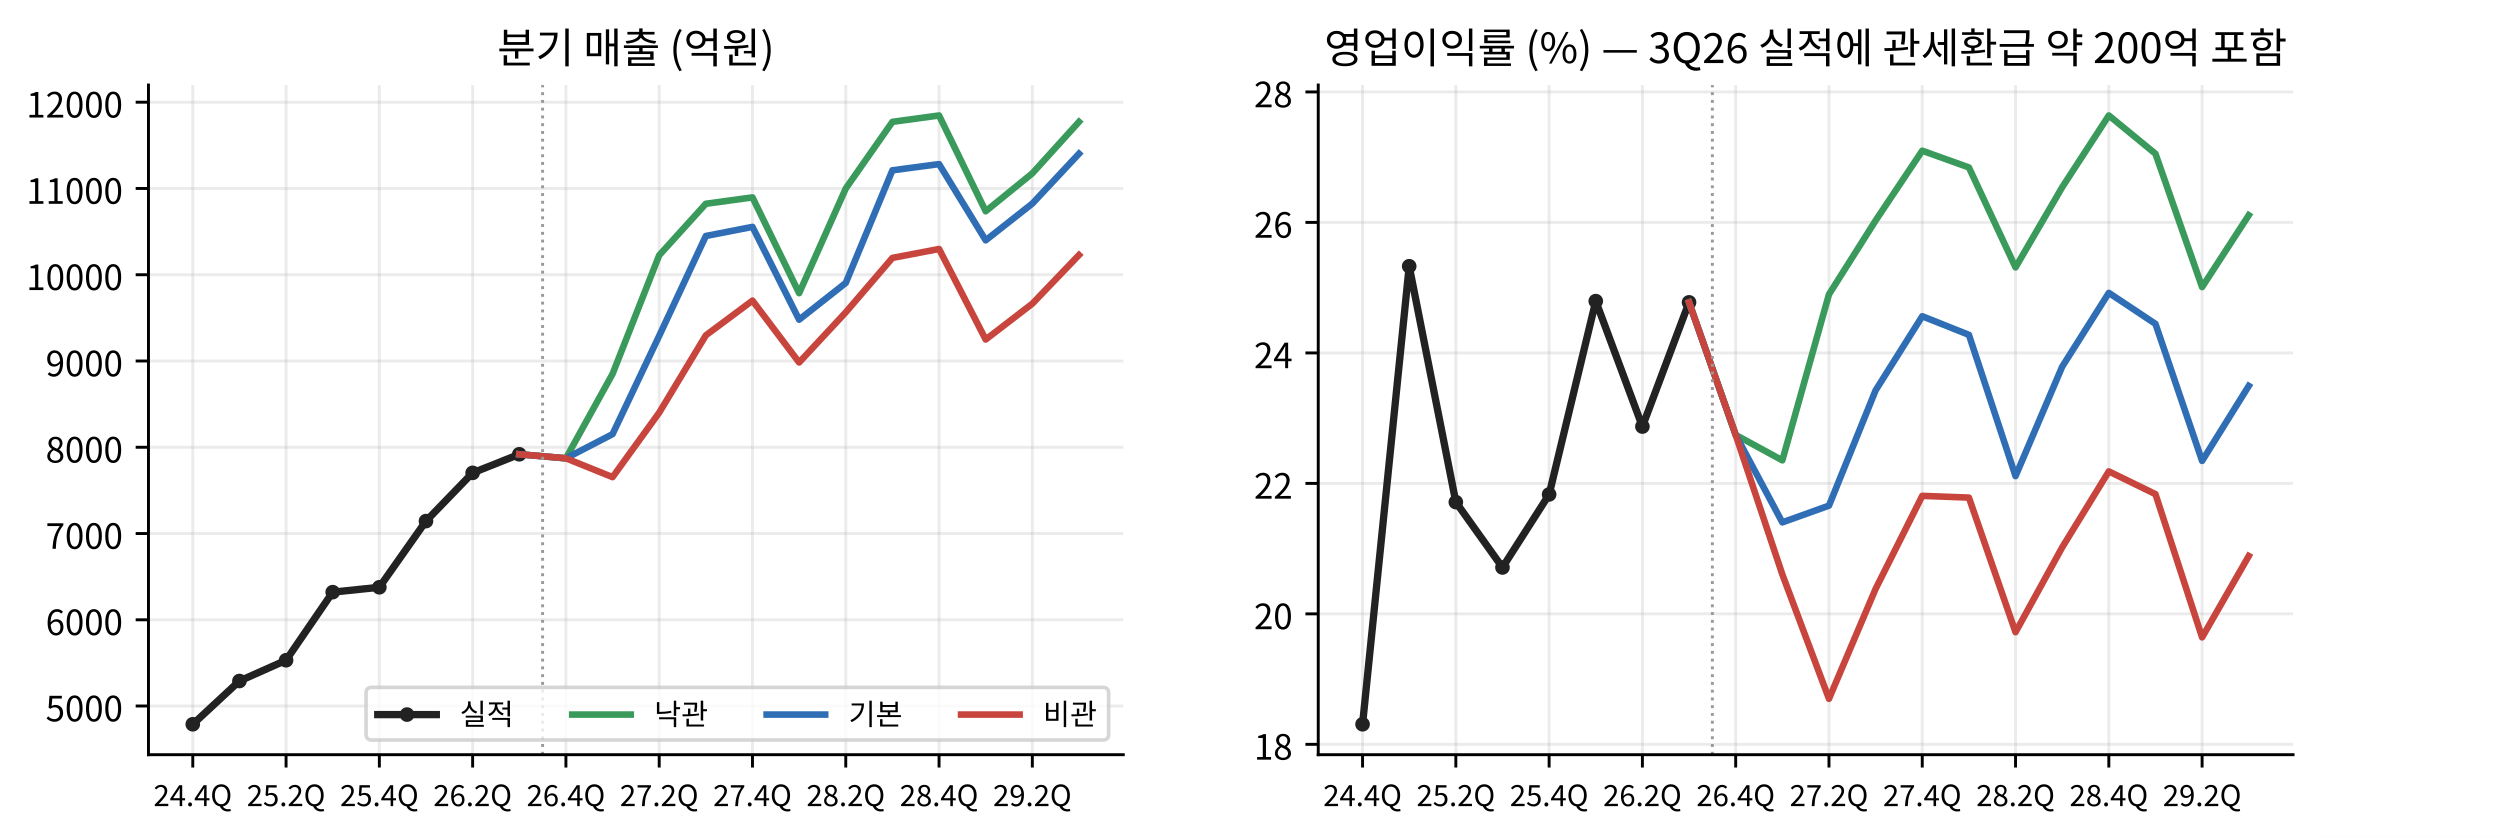
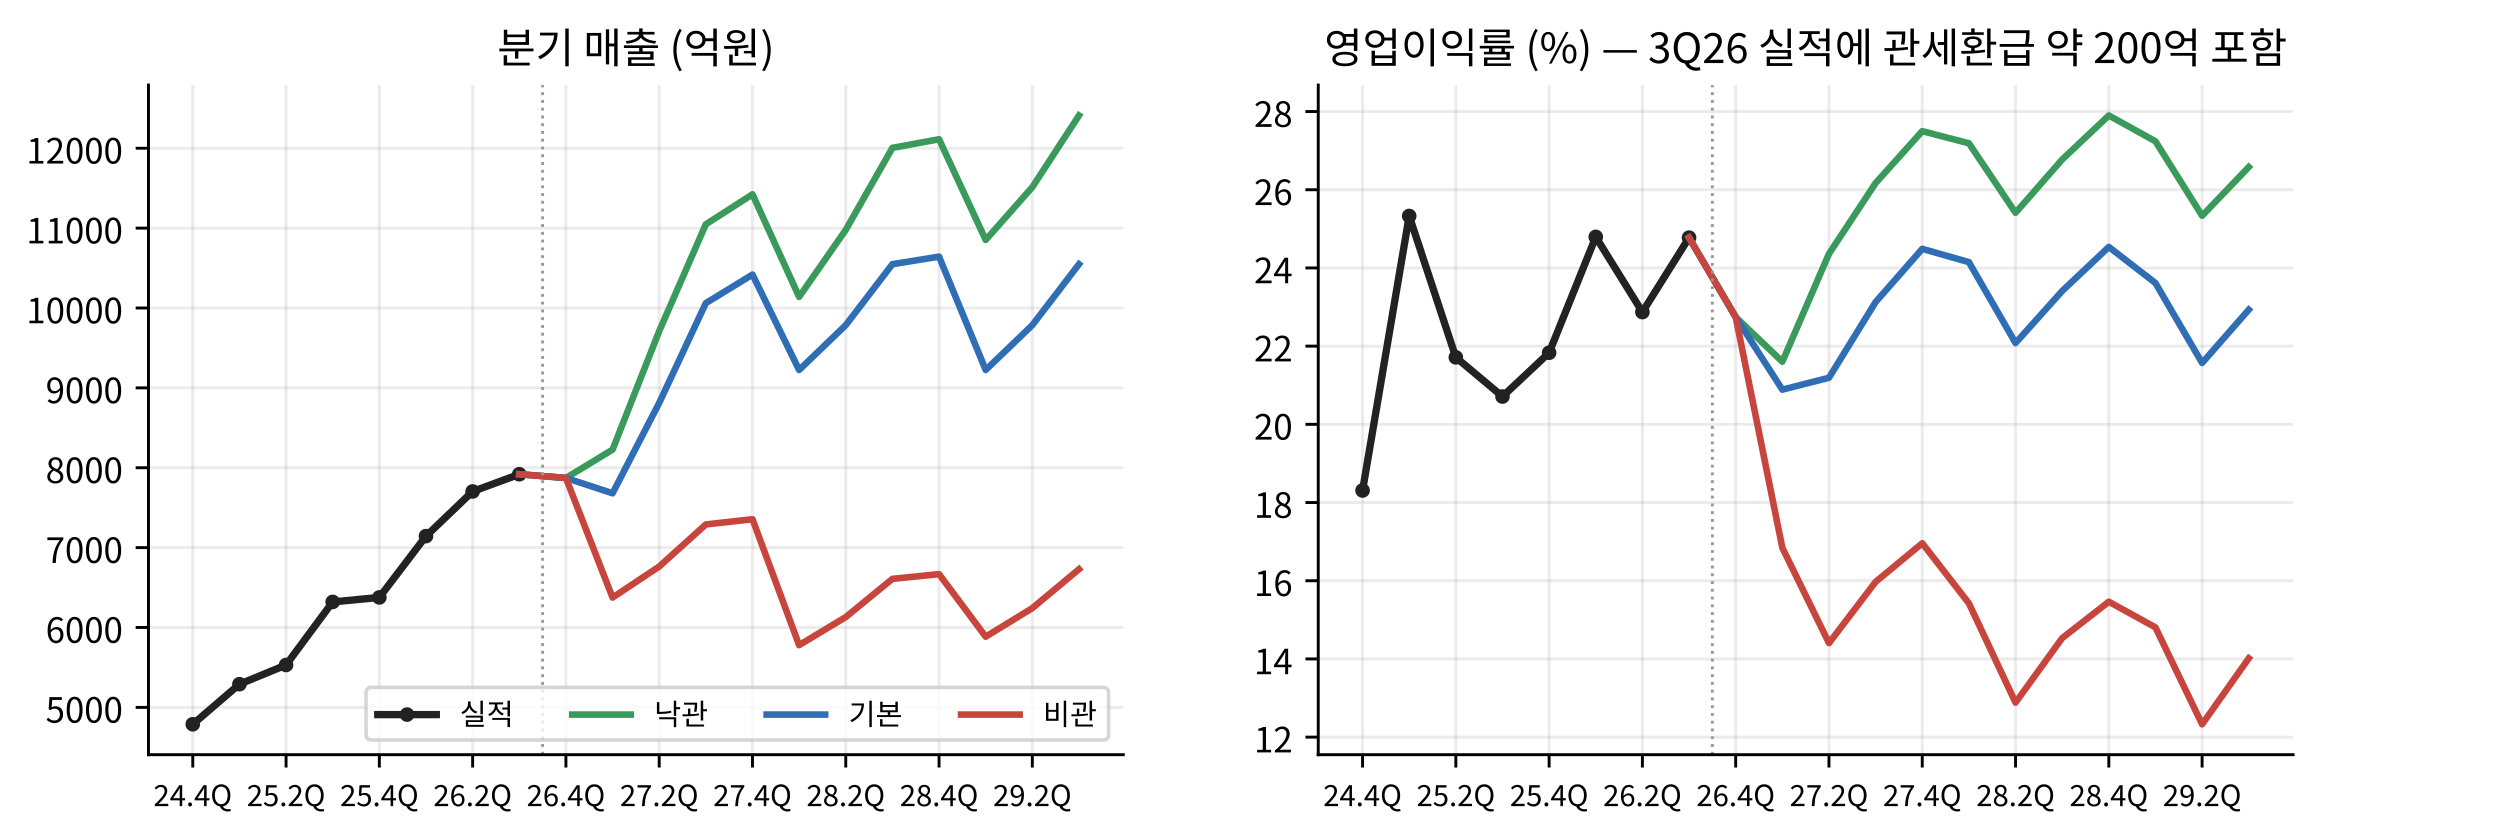
<svg xmlns="http://www.w3.org/2000/svg" xmlns:xlink="http://www.w3.org/1999/xlink" viewBox="0 0 683 228.897" width="683" height="228.897">
  <style>.grid{stroke:#e2e0d8;stroke-width:1}.zero{stroke:#8a8984;stroke-width:1}.base{stroke:#52514e;stroke-dasharray:5 4;stroke-width:1.2}.ax{fill:#52514e;font-size:11px}.dl{fill:#0b0b0b;font-size:11px;font-weight:600}text{font-family:-apple-system,'Apple SD Gothic Neo','Malgun Gothic','Noto Sans KR',sans-serif}</style>
  <rect x="0" y="0" width="683" height="228.897" fill="#ffffff" />
  <defs>
    <style type="text/css">*{stroke-linejoin: round; stroke-linecap: butt}</style>
  </defs>
  <g id="figure_1">
    <g id="patch_1">
      <path d="M 0 228.897  L 633.663 228.897  L 633.663 0  L 0 0  z " style="fill: #ffffff" />
    </g>
    <g id="axes_1">
      <g id="patch_2">
        <path d="M 40.562 206.184  L 306.881 206.184  L 306.881 23.232  L 40.562 23.232  z " style="fill: #ffffff" />
      </g>
      <g id="matplotlib.axis_1">
        <g id="xtick_1">
          <g id="line2d_1">
-             <path clip-path="url(#pb3dd713fd6)" d="M 52.668 206.184  L 52.668 23.232  " style="fill: none; stroke: #b0b0b0; stroke-opacity: 0.25; stroke-width: 0.8; stroke-linecap: square" />
+             <path clip-path="url(#peaac880d97)" d="M 52.668 206.184  L 52.668 23.232  " style="fill: none; stroke: #b0b0b0; stroke-opacity: 0.25; stroke-width: 0.8; stroke-linecap: square" />
          </g>
          <g id="line2d_2">
            <defs>
-               <path d="M 0 0  L 0 3.5  " id="ma54727dd34" style="stroke: #000000; stroke-width: 0.8" />
+               <path d="M 0 0  L 0 3.5  " id="m7aac864ce1" style="stroke: #000000; stroke-width: 0.8" />
            </defs>
            <g>
-               <use style="stroke: #000000; stroke-width: 0.8" x="52.668" xlink:href="#ma54727dd34" y="206.184" />
+               <use style="stroke: #000000; stroke-width: 0.8" x="52.668" xlink:href="#m7aac864ce1" y="206.184" />
            </g>
          </g>
          <g id="text_1">
            <text style="font-size: 8px; font-family: 'Noto Sans CJK JP'; text-anchor: middle" transform="rotate(-0 52.66787 220.224)" x="52.668" y="220.224">24.4Q</text>
          </g>
        </g>
        <g id="xtick_2">
          <g id="line2d_3">
-             <path clip-path="url(#pb3dd713fd6)" d="M 78.153 206.184  L 78.153 23.232  " style="fill: none; stroke: #b0b0b0; stroke-opacity: 0.25; stroke-width: 0.8; stroke-linecap: square" />
+             <path clip-path="url(#peaac880d97)" d="M 78.153 206.184  L 78.153 23.232  " style="fill: none; stroke: #b0b0b0; stroke-opacity: 0.25; stroke-width: 0.8; stroke-linecap: square" />
          </g>
          <g id="line2d_4">
            <g>
-               <use style="stroke: #000000; stroke-width: 0.8" x="78.153" xlink:href="#ma54727dd34" y="206.184" />
+               <use style="stroke: #000000; stroke-width: 0.8" x="78.153" xlink:href="#m7aac864ce1" y="206.184" />
            </g>
          </g>
          <g id="text_2">
            <text style="font-size: 8px; font-family: 'Noto Sans CJK JP'; text-anchor: middle" transform="rotate(-0 78.15287 220.224)" x="78.153" y="220.224">25.2Q</text>
          </g>
        </g>
        <g id="xtick_3">
          <g id="line2d_5">
-             <path clip-path="url(#pb3dd713fd6)" d="M 103.638 206.184  L 103.638 23.232  " style="fill: none; stroke: #b0b0b0; stroke-opacity: 0.25; stroke-width: 0.8; stroke-linecap: square" />
+             <path clip-path="url(#peaac880d97)" d="M 103.638 206.184  L 103.638 23.232  " style="fill: none; stroke: #b0b0b0; stroke-opacity: 0.25; stroke-width: 0.8; stroke-linecap: square" />
          </g>
          <g id="line2d_6">
            <g>
-               <use style="stroke: #000000; stroke-width: 0.8" x="103.638" xlink:href="#ma54727dd34" y="206.184" />
+               <use style="stroke: #000000; stroke-width: 0.8" x="103.638" xlink:href="#m7aac864ce1" y="206.184" />
            </g>
          </g>
          <g id="text_3">
            <text style="font-size: 8px; font-family: 'Noto Sans CJK JP'; text-anchor: middle" transform="rotate(-0 103.6379 220.224)" x="103.638" y="220.224">25.4Q</text>
          </g>
        </g>
        <g id="xtick_4">
          <g id="line2d_7">
-             <path clip-path="url(#pb3dd713fd6)" d="M 129.123 206.184  L 129.123 23.232  " style="fill: none; stroke: #b0b0b0; stroke-opacity: 0.25; stroke-width: 0.8; stroke-linecap: square" />
+             <path clip-path="url(#peaac880d97)" d="M 129.123 206.184  L 129.123 23.232  " style="fill: none; stroke: #b0b0b0; stroke-opacity: 0.25; stroke-width: 0.8; stroke-linecap: square" />
          </g>
          <g id="line2d_8">
            <g>
-               <use style="stroke: #000000; stroke-width: 0.8" x="129.123" xlink:href="#ma54727dd34" y="206.184" />
+               <use style="stroke: #000000; stroke-width: 0.8" x="129.123" xlink:href="#m7aac864ce1" y="206.184" />
            </g>
          </g>
          <g id="text_4">
            <text style="font-size: 8px; font-family: 'Noto Sans CJK JP'; text-anchor: middle" transform="rotate(-0 129.1229 220.224)" x="129.123" y="220.224">26.2Q</text>
          </g>
        </g>
        <g id="xtick_5">
          <g id="line2d_9">
-             <path clip-path="url(#pb3dd713fd6)" d="M 154.608 206.184  L 154.608 23.232  " style="fill: none; stroke: #b0b0b0; stroke-opacity: 0.25; stroke-width: 0.8; stroke-linecap: square" />
+             <path clip-path="url(#peaac880d97)" d="M 154.608 206.184  L 154.608 23.232  " style="fill: none; stroke: #b0b0b0; stroke-opacity: 0.25; stroke-width: 0.8; stroke-linecap: square" />
          </g>
          <g id="line2d_10">
            <g>
-               <use style="stroke: #000000; stroke-width: 0.8" x="154.608" xlink:href="#ma54727dd34" y="206.184" />
+               <use style="stroke: #000000; stroke-width: 0.8" x="154.608" xlink:href="#m7aac864ce1" y="206.184" />
            </g>
          </g>
          <g id="text_5">
            <text style="font-size: 8px; font-family: 'Noto Sans CJK JP'; text-anchor: middle" transform="rotate(-0 154.6078 220.224)" x="154.608" y="220.224">26.4Q</text>
          </g>
        </g>
        <g id="xtick_6">
          <g id="line2d_11">
-             <path clip-path="url(#pb3dd713fd6)" d="M 180.093 206.184  L 180.093 23.232  " style="fill: none; stroke: #b0b0b0; stroke-opacity: 0.25; stroke-width: 0.8; stroke-linecap: square" />
+             <path clip-path="url(#peaac880d97)" d="M 180.093 206.184  L 180.093 23.232  " style="fill: none; stroke: #b0b0b0; stroke-opacity: 0.25; stroke-width: 0.8; stroke-linecap: square" />
          </g>
          <g id="line2d_12">
            <g>
-               <use style="stroke: #000000; stroke-width: 0.8" x="180.093" xlink:href="#ma54727dd34" y="206.184" />
+               <use style="stroke: #000000; stroke-width: 0.8" x="180.093" xlink:href="#m7aac864ce1" y="206.184" />
            </g>
          </g>
          <g id="text_6">
            <text style="font-size: 8px; font-family: 'Noto Sans CJK JP'; text-anchor: middle" transform="rotate(-0 180.0928 220.224)" x="180.093" y="220.224">27.2Q</text>
          </g>
        </g>
        <g id="xtick_7">
          <g id="line2d_13">
-             <path clip-path="url(#pb3dd713fd6)" d="M 205.578 206.184  L 205.578 23.232  " style="fill: none; stroke: #b0b0b0; stroke-opacity: 0.25; stroke-width: 0.8; stroke-linecap: square" />
+             <path clip-path="url(#peaac880d97)" d="M 205.578 206.184  L 205.578 23.232  " style="fill: none; stroke: #b0b0b0; stroke-opacity: 0.25; stroke-width: 0.8; stroke-linecap: square" />
          </g>
          <g id="line2d_14">
            <g>
-               <use style="stroke: #000000; stroke-width: 0.8" x="205.578" xlink:href="#ma54727dd34" y="206.184" />
+               <use style="stroke: #000000; stroke-width: 0.8" x="205.578" xlink:href="#m7aac864ce1" y="206.184" />
            </g>
          </g>
          <g id="text_7">
            <text style="font-size: 8px; font-family: 'Noto Sans CJK JP'; text-anchor: middle" transform="rotate(-0 205.5778 220.224)" x="205.578" y="220.224">27.4Q</text>
          </g>
        </g>
        <g id="xtick_8">
          <g id="line2d_15">
-             <path clip-path="url(#pb3dd713fd6)" d="M 231.063 206.184  L 231.063 23.232  " style="fill: none; stroke: #b0b0b0; stroke-opacity: 0.25; stroke-width: 0.8; stroke-linecap: square" />
+             <path clip-path="url(#peaac880d97)" d="M 231.063 206.184  L 231.063 23.232  " style="fill: none; stroke: #b0b0b0; stroke-opacity: 0.25; stroke-width: 0.8; stroke-linecap: square" />
          </g>
          <g id="line2d_16">
            <g>
-               <use style="stroke: #000000; stroke-width: 0.8" x="231.063" xlink:href="#ma54727dd34" y="206.184" />
+               <use style="stroke: #000000; stroke-width: 0.8" x="231.063" xlink:href="#m7aac864ce1" y="206.184" />
            </g>
          </g>
          <g id="text_8">
            <text style="font-size: 8px; font-family: 'Noto Sans CJK JP'; text-anchor: middle" transform="rotate(-0 231.0628 220.224)" x="231.063" y="220.224">28.2Q</text>
          </g>
        </g>
        <g id="xtick_9">
          <g id="line2d_17">
-             <path clip-path="url(#pb3dd713fd6)" d="M 256.548 206.184  L 256.548 23.232  " style="fill: none; stroke: #b0b0b0; stroke-opacity: 0.25; stroke-width: 0.8; stroke-linecap: square" />
+             <path clip-path="url(#peaac880d97)" d="M 256.548 206.184  L 256.548 23.232  " style="fill: none; stroke: #b0b0b0; stroke-opacity: 0.25; stroke-width: 0.8; stroke-linecap: square" />
          </g>
          <g id="line2d_18">
            <g>
-               <use style="stroke: #000000; stroke-width: 0.8" x="256.548" xlink:href="#ma54727dd34" y="206.184" />
+               <use style="stroke: #000000; stroke-width: 0.8" x="256.548" xlink:href="#m7aac864ce1" y="206.184" />
            </g>
          </g>
          <g id="text_9">
            <text style="font-size: 8px; font-family: 'Noto Sans CJK JP'; text-anchor: middle" transform="rotate(-0 256.5478 220.224)" x="256.548" y="220.224">28.4Q</text>
          </g>
        </g>
        <g id="xtick_10">
          <g id="line2d_19">
-             <path clip-path="url(#pb3dd713fd6)" d="M 282.033 206.184  L 282.033 23.232  " style="fill: none; stroke: #b0b0b0; stroke-opacity: 0.25; stroke-width: 0.8; stroke-linecap: square" />
+             <path clip-path="url(#peaac880d97)" d="M 282.033 206.184  L 282.033 23.232  " style="fill: none; stroke: #b0b0b0; stroke-opacity: 0.25; stroke-width: 0.8; stroke-linecap: square" />
          </g>
          <g id="line2d_20">
            <g>
-               <use style="stroke: #000000; stroke-width: 0.8" x="282.033" xlink:href="#ma54727dd34" y="206.184" />
+               <use style="stroke: #000000; stroke-width: 0.8" x="282.033" xlink:href="#m7aac864ce1" y="206.184" />
            </g>
          </g>
          <g id="text_10">
            <text style="font-size: 8px; font-family: 'Noto Sans CJK JP'; text-anchor: middle" transform="rotate(-0 282.0328 220.224)" x="282.033" y="220.224">29.2Q</text>
          </g>
        </g>
      </g>
      <g id="matplotlib.axis_2">
        <g id="ytick_1">
          <g id="line2d_21">
-             <path clip-path="url(#pb3dd713fd6)" d="M 40.562 192.886  L 306.881 192.886  " style="fill: none; stroke: #b0b0b0; stroke-opacity: 0.25; stroke-width: 0.8; stroke-linecap: square" />
+             <path clip-path="url(#peaac880d97)" d="M 40.562 193.255  L 306.881 193.255  " style="fill: none; stroke: #b0b0b0; stroke-opacity: 0.25; stroke-width: 0.8; stroke-linecap: square" />
          </g>
          <g id="line2d_22">
            <defs>
-               <path d="M 0 0  L -3.5 0  " id="mff551caacd" style="stroke: #000000; stroke-width: 0.8" />
+               <path d="M 0 0  L -3.5 0  " id="m4b47104228" style="stroke: #000000; stroke-width: 0.8" />
            </defs>
            <g>
-               <use style="stroke: #000000; stroke-width: 0.8" x="40.562" xlink:href="#mff551caacd" y="192.886" />
+               <use style="stroke: #000000; stroke-width: 0.8" x="40.562" xlink:href="#m4b47104228" y="193.255" />
            </g>
          </g>
          <g id="text_11">
-             <text style="font-size: 9.5px; font-family: 'Noto Sans CJK JP'; text-anchor: end" transform="rotate(-0 33.5625 197.0663)" x="33.562" y="197.066">5000</text>
+             <text style="font-size: 9.5px; font-family: 'Noto Sans CJK JP'; text-anchor: end" transform="rotate(-0 33.5625 197.4347)" x="33.562" y="197.435">5000</text>
          </g>
        </g>
        <g id="ytick_2">
          <g id="line2d_23">
-             <path clip-path="url(#pb3dd713fd6)" d="M 40.562 169.321  L 306.881 169.321  " style="fill: none; stroke: #b0b0b0; stroke-opacity: 0.25; stroke-width: 0.8; stroke-linecap: square" />
+             <path clip-path="url(#peaac880d97)" d="M 40.562 171.432  L 306.881 171.432  " style="fill: none; stroke: #b0b0b0; stroke-opacity: 0.25; stroke-width: 0.8; stroke-linecap: square" />
          </g>
          <g id="line2d_24">
            <g>
-               <use style="stroke: #000000; stroke-width: 0.8" x="40.562" xlink:href="#mff551caacd" y="169.321" />
+               <use style="stroke: #000000; stroke-width: 0.8" x="40.562" xlink:href="#m4b47104228" y="171.432" />
            </g>
          </g>
          <g id="text_12">
-             <text style="font-size: 9.5px; font-family: 'Noto Sans CJK JP'; text-anchor: end" transform="rotate(-0 33.5625 173.5008)" x="33.562" y="173.501">6000</text>
+             <text style="font-size: 9.5px; font-family: 'Noto Sans CJK JP'; text-anchor: end" transform="rotate(-0 33.5625 175.6124)" x="33.562" y="175.612">6000</text>
          </g>
        </g>
        <g id="ytick_3">
          <g id="line2d_25">
-             <path clip-path="url(#pb3dd713fd6)" d="M 40.562 145.755  L 306.881 145.755  " style="fill: none; stroke: #b0b0b0; stroke-opacity: 0.25; stroke-width: 0.8; stroke-linecap: square" />
+             <path clip-path="url(#peaac880d97)" d="M 40.562 149.61  L 306.881 149.61  " style="fill: none; stroke: #b0b0b0; stroke-opacity: 0.25; stroke-width: 0.8; stroke-linecap: square" />
          </g>
          <g id="line2d_26">
            <g>
-               <use style="stroke: #000000; stroke-width: 0.8" x="40.562" xlink:href="#mff551caacd" y="145.755" />
+               <use style="stroke: #000000; stroke-width: 0.8" x="40.562" xlink:href="#m4b47104228" y="149.61" />
            </g>
          </g>
          <g id="text_13">
-             <text style="font-size: 9.5px; font-family: 'Noto Sans CJK JP'; text-anchor: end" transform="rotate(-0 33.5625 149.9353)" x="33.562" y="149.935">7000</text>
+             <text style="font-size: 9.5px; font-family: 'Noto Sans CJK JP'; text-anchor: end" transform="rotate(-0 33.5625 153.79)" x="33.562" y="153.79">7000</text>
          </g>
        </g>
        <g id="ytick_4">
          <g id="line2d_27">
-             <path clip-path="url(#pb3dd713fd6)" d="M 40.562 122.19  L 306.881 122.19  " style="fill: none; stroke: #b0b0b0; stroke-opacity: 0.25; stroke-width: 0.8; stroke-linecap: square" />
+             <path clip-path="url(#peaac880d97)" d="M 40.562 127.788  L 306.881 127.788  " style="fill: none; stroke: #b0b0b0; stroke-opacity: 0.25; stroke-width: 0.8; stroke-linecap: square" />
          </g>
          <g id="line2d_28">
            <g>
-               <use style="stroke: #000000; stroke-width: 0.8" x="40.562" xlink:href="#mff551caacd" y="122.19" />
+               <use style="stroke: #000000; stroke-width: 0.8" x="40.562" xlink:href="#m4b47104228" y="127.788" />
            </g>
          </g>
          <g id="text_14">
-             <text style="font-size: 9.5px; font-family: 'Noto Sans CJK JP'; text-anchor: end" transform="rotate(-0 33.5625 126.3698)" x="33.562" y="126.37">8000</text>
+             <text style="font-size: 9.5px; font-family: 'Noto Sans CJK JP'; text-anchor: end" transform="rotate(-0 33.5625 131.9676)" x="33.562" y="131.968">8000</text>
          </g>
        </g>
        <g id="ytick_5">
          <g id="line2d_29">
-             <path clip-path="url(#pb3dd713fd6)" d="M 40.562 98.624  L 306.881 98.624  " style="fill: none; stroke: #b0b0b0; stroke-opacity: 0.25; stroke-width: 0.8; stroke-linecap: square" />
+             <path clip-path="url(#peaac880d97)" d="M 40.562 105.965  L 306.881 105.965  " style="fill: none; stroke: #b0b0b0; stroke-opacity: 0.25; stroke-width: 0.8; stroke-linecap: square" />
          </g>
          <g id="line2d_30">
            <g>
-               <use style="stroke: #000000; stroke-width: 0.8" x="40.562" xlink:href="#mff551caacd" y="98.624" />
+               <use style="stroke: #000000; stroke-width: 0.8" x="40.562" xlink:href="#m4b47104228" y="105.965" />
            </g>
          </g>
          <g id="text_15">
-             <text style="font-size: 9.5px; font-family: 'Noto Sans CJK JP'; text-anchor: end" transform="rotate(-0 33.5625 102.8043)" x="33.562" y="102.804">9000</text>
+             <text style="font-size: 9.5px; font-family: 'Noto Sans CJK JP'; text-anchor: end" transform="rotate(-0 33.5625 110.1452)" x="33.562" y="110.145">9000</text>
          </g>
        </g>
        <g id="ytick_6">
          <g id="line2d_31">
-             <path clip-path="url(#pb3dd713fd6)" d="M 40.562 75.059  L 306.881 75.059  " style="fill: none; stroke: #b0b0b0; stroke-opacity: 0.25; stroke-width: 0.8; stroke-linecap: square" />
+             <path clip-path="url(#peaac880d97)" d="M 40.562 84.143  L 306.881 84.143  " style="fill: none; stroke: #b0b0b0; stroke-opacity: 0.25; stroke-width: 0.8; stroke-linecap: square" />
          </g>
          <g id="line2d_32">
            <g>
-               <use style="stroke: #000000; stroke-width: 0.8" x="40.562" xlink:href="#mff551caacd" y="75.059" />
+               <use style="stroke: #000000; stroke-width: 0.8" x="40.562" xlink:href="#m4b47104228" y="84.143" />
            </g>
          </g>
          <g id="text_16">
-             <text style="font-size: 9.5px; font-family: 'Noto Sans CJK JP'; text-anchor: end" transform="rotate(-0 33.5625 79.23878)" x="33.562" y="79.239">10000</text>
+             <text style="font-size: 9.5px; font-family: 'Noto Sans CJK JP'; text-anchor: end" transform="rotate(-0 33.5625 88.32286)" x="33.562" y="88.323">10000</text>
          </g>
        </g>
        <g id="ytick_7">
          <g id="line2d_33">
-             <path clip-path="url(#pb3dd713fd6)" d="M 40.562 51.493  L 306.881 51.493  " style="fill: none; stroke: #b0b0b0; stroke-opacity: 0.25; stroke-width: 0.8; stroke-linecap: square" />
+             <path clip-path="url(#peaac880d97)" d="M 40.562 62.32  L 306.881 62.32  " style="fill: none; stroke: #b0b0b0; stroke-opacity: 0.25; stroke-width: 0.8; stroke-linecap: square" />
          </g>
          <g id="line2d_34">
            <g>
-               <use style="stroke: #000000; stroke-width: 0.8" x="40.562" xlink:href="#mff551caacd" y="51.493" />
+               <use style="stroke: #000000; stroke-width: 0.8" x="40.562" xlink:href="#m4b47104228" y="62.32" />
            </g>
          </g>
          <g id="text_17">
-             <text style="font-size: 9.5px; font-family: 'Noto Sans CJK JP'; text-anchor: end" transform="rotate(-0 33.5625 55.67328)" x="33.562" y="55.673">11000</text>
+             <text style="font-size: 9.5px; font-family: 'Noto Sans CJK JP'; text-anchor: end" transform="rotate(-0 33.5625 66.50048)" x="33.562" y="66.5">11000</text>
          </g>
        </g>
        <g id="ytick_8">
          <g id="line2d_35">
-             <path clip-path="url(#pb3dd713fd6)" d="M 40.562 27.928  L 306.881 27.928  " style="fill: none; stroke: #b0b0b0; stroke-opacity: 0.25; stroke-width: 0.8; stroke-linecap: square" />
+             <path clip-path="url(#peaac880d97)" d="M 40.562 40.498  L 306.881 40.498  " style="fill: none; stroke: #b0b0b0; stroke-opacity: 0.25; stroke-width: 0.8; stroke-linecap: square" />
          </g>
          <g id="line2d_36">
            <g>
-               <use style="stroke: #000000; stroke-width: 0.8" x="40.562" xlink:href="#mff551caacd" y="27.928" />
+               <use style="stroke: #000000; stroke-width: 0.8" x="40.562" xlink:href="#m4b47104228" y="40.498" />
            </g>
          </g>
          <g id="text_18">
-             <text style="font-size: 9.5px; font-family: 'Noto Sans CJK JP'; text-anchor: end" transform="rotate(-0 33.5625 32.10779)" x="33.562" y="32.108">12000</text>
+             <text style="font-size: 9.5px; font-family: 'Noto Sans CJK JP'; text-anchor: end" transform="rotate(-0 33.5625 44.67811)" x="33.562" y="44.678">12000</text>
          </g>
        </g>
      </g>
      <g id="line2d_37">
-         <path clip-path="url(#pb3dd713fd6)" d="M 52.668 197.868  L 65.41 186.05  L 78.153 180.378  L 90.895 161.775  L 103.638 160.441  L 116.38 142.359  L 129.123 129.186  L 141.865 124.11  " style="fill: none; stroke: #222222; stroke-width: 2; stroke-linecap: square" />
+         <path clip-path="url(#peaac880d97)" d="M 52.668 197.868  L 65.41 186.924  L 78.153 181.671  L 90.895 164.445  L 103.638 163.21  L 116.38 146.465  L 129.123 134.267  L 141.865 129.566  " style="fill: none; stroke: #222222; stroke-width: 2; stroke-linecap: square" />
        <defs>
-           <path d="M 0 1.5  C 0.398 1.5 0.779 1.342 1.061 1.061  C 1.342 0.779 1.5 0.398 1.5 0  C 1.5 -0.398 1.342 -0.779 1.061 -1.061  C 0.779 -1.342 0.398 -1.5 0 -1.5  C -0.398 -1.5 -0.779 -1.342 -1.061 -1.061  C -1.342 -0.779 -1.5 -0.398 -1.5 0  C -1.5 0.398 -1.342 0.779 -1.061 1.061  C -0.779 1.342 -0.398 1.5 0 1.5  z " id="mf3cab15e89" style="stroke: #222222" />
+           <path d="M 0 1.5  C 0.398 1.5 0.779 1.342 1.061 1.061  C 1.342 0.779 1.5 0.398 1.5 0  C 1.5 -0.398 1.342 -0.779 1.061 -1.061  C 0.779 -1.342 0.398 -1.5 0 -1.5  C -0.398 -1.5 -0.779 -1.342 -1.061 -1.061  C -1.342 -0.779 -1.5 -0.398 -1.5 0  C -1.5 0.398 -1.342 0.779 -1.061 1.061  C -0.779 1.342 -0.398 1.5 0 1.5  z " id="ma583d5e8ae" style="stroke: #222222" />
        </defs>
-         <g clip-path="url(#pb3dd713fd6)">
-           <use style="fill: #222222; stroke: #222222" x="52.668" xlink:href="#mf3cab15e89" y="197.868" />
-           <use style="fill: #222222; stroke: #222222" x="65.41" xlink:href="#mf3cab15e89" y="186.05" />
-           <use style="fill: #222222; stroke: #222222" x="78.153" xlink:href="#mf3cab15e89" y="180.378" />
-           <use style="fill: #222222; stroke: #222222" x="90.895" xlink:href="#mf3cab15e89" y="161.775" />
-           <use style="fill: #222222; stroke: #222222" x="103.638" xlink:href="#mf3cab15e89" y="160.441" />
-           <use style="fill: #222222; stroke: #222222" x="116.38" xlink:href="#mf3cab15e89" y="142.359" />
-           <use style="fill: #222222; stroke: #222222" x="129.123" xlink:href="#mf3cab15e89" y="129.186" />
-           <use style="fill: #222222; stroke: #222222" x="141.865" xlink:href="#mf3cab15e89" y="124.11" />
+         <g clip-path="url(#peaac880d97)">
+           <use style="fill: #222222; stroke: #222222" x="52.668" xlink:href="#ma583d5e8ae" y="197.868" />
+           <use style="fill: #222222; stroke: #222222" x="65.41" xlink:href="#ma583d5e8ae" y="186.924" />
+           <use style="fill: #222222; stroke: #222222" x="78.153" xlink:href="#ma583d5e8ae" y="181.671" />
+           <use style="fill: #222222; stroke: #222222" x="90.895" xlink:href="#ma583d5e8ae" y="164.445" />
+           <use style="fill: #222222; stroke: #222222" x="103.638" xlink:href="#ma583d5e8ae" y="163.21" />
+           <use style="fill: #222222; stroke: #222222" x="116.38" xlink:href="#ma583d5e8ae" y="146.465" />
+           <use style="fill: #222222; stroke: #222222" x="129.123" xlink:href="#ma583d5e8ae" y="134.267" />
+           <use style="fill: #222222; stroke: #222222" x="141.865" xlink:href="#ma583d5e8ae" y="129.566" />
        </g>
      </g>
      <g id="line2d_38">
-         <path clip-path="url(#pb3dd713fd6)" d="M 141.865 124.11  L 154.608 125.21  L 167.35 102.156  L 180.093 69.733  L 192.835 55.669  L 205.578 53.927  L 218.32 80.093  L 231.063 51.498  L 243.805 33.29  L 256.548 31.548  L 269.29 57.714  L 282.033 47.354  L 294.775 33.29  " style="fill: none; stroke: #3a9a5b; stroke-width: 1.8; stroke-linecap: square" />
+         <path clip-path="url(#peaac880d97)" d="M 141.865 129.566  L 154.608 130.584  L 167.35 122.835  L 180.093 90.459  L 192.835 61.269  L 205.578 53.091  L 218.32 81.106  L 231.063 62.788  L 243.805 40.391  L 256.548 38.044  L 269.29 65.548  L 282.033 51.126  L 294.775 31.548  " style="fill: none; stroke: #3a9a5b; stroke-width: 1.8; stroke-linecap: square" />
      </g>
      <g id="line2d_39">
-         <path clip-path="url(#pb3dd713fd6)" d="M 141.865 124.11  L 154.608 125.21  L 167.35 118.606  L 180.093 91.745  L 192.835 64.474  L 205.578 61.984  L 218.32 87.329  L 231.063 77.294  L 243.805 46.525  L 256.548 44.837  L 269.29 65.652  L 282.033 55.617  L 294.775 41.995  " style="fill: none; stroke: #2f6db5; stroke-width: 1.8; stroke-linecap: square" />
+         <path clip-path="url(#peaac880d97)" d="M 141.865 129.566  L 154.608 130.584  L 167.35 134.761  L 180.093 110.075  L 192.835 82.812  L 205.578 75.016  L 218.32 101.076  L 231.063 88.817  L 243.805 72.176  L 256.548 70.115  L 269.29 101.076  L 282.033 88.817  L 294.775 72.176  " style="fill: none; stroke: #2f6db5; stroke-width: 1.8; stroke-linecap: square" />
      </g>
      <g id="line2d_40">
-         <path clip-path="url(#pb3dd713fd6)" d="M 141.865 124.11  L 154.608 125.21  L 167.35 130.356  L 180.093 112.731  L 192.835 91.606  L 205.578 82.127  L 218.32 99.023  L 231.063 85.315  L 243.805 70.457  L 256.548 68.027  L 269.29 92.756  L 282.033 82.965  L 294.775 69.673  " style="fill: none; stroke: #c8453d; stroke-width: 1.8; stroke-linecap: square" />
+         <path clip-path="url(#peaac880d97)" d="M 141.865 129.566  L 154.608 130.584  L 167.35 163.249  L 180.093 154.776  L 192.835 143.275  L 205.578 141.851  L 218.32 176.252  L 231.063 168.572  L 243.805 158.146  L 256.548 156.854  L 269.29 173.951  L 282.033 166.131  L 294.775 155.514  " style="fill: none; stroke: #c8453d; stroke-width: 1.8; stroke-linecap: square" />
      </g>
      <g id="line2d_41">
-         <path clip-path="url(#pb3dd713fd6)" d="M 148.237 206.184  L 148.237 23.232  " style="fill: none; stroke-dasharray: 0.8,1.32; stroke-dashoffset: 0; stroke: #999999; stroke-width: 0.8" />
+         <path clip-path="url(#peaac880d97)" d="M 148.237 206.184  L 148.237 23.232  " style="fill: none; stroke-dasharray: 0.8,1.32; stroke-dashoffset: 0; stroke: #999999; stroke-width: 0.8" />
      </g>
      <g id="patch_3">
        <path d="M 40.562 206.184  L 40.562 23.232  " style="fill: none; stroke: #000000; stroke-width: 0.8; stroke-linejoin: miter; stroke-linecap: square" />
      </g>
      <g id="patch_4">
        <path d="M 40.562 206.184  L 306.881 206.184  " style="fill: none; stroke: #000000; stroke-width: 0.8; stroke-linejoin: miter; stroke-linecap: square" />
      </g>
      <g id="text_19">
        <text style="font-size: 11.4px; font-family: 'Noto Sans CJK JP'; text-anchor: middle" transform="rotate(-0 173.7216 17.232)" x="173.722" y="17.232">분기 매출 (억원)</text>
      </g>
      <g id="legend_1">
        <g id="patch_5">
          <path d="M 101.601 202.184  L 301.281 202.184  Q 302.881 202.184 302.881 200.584  L 302.881 189.384  Q 302.881 187.784 301.281 187.784  L 101.601 187.784  Q 100.001 187.784 100.001 189.384  L 100.001 200.584  Q 100.001 202.184 101.601 202.184  z " style="fill: #ffffff; opacity: 0.8; stroke: #cccccc; stroke-linejoin: miter" />
        </g>
        <g id="line2d_42">
          <path d="M 103.201 195.224  L 111.201 195.224  L 119.201 195.224  " style="fill: none; stroke: #222222; stroke-width: 2; stroke-linecap: square" />
          <g>
-             <use style="fill: #222222; stroke: #222222" x="111.201" xlink:href="#mf3cab15e89" y="195.224" />
+             <use style="fill: #222222; stroke: #222222" x="111.201" xlink:href="#ma583d5e8ae" y="195.224" />
          </g>
        </g>
        <g id="text_20">
          <text style="font-size: 8px; font-family: 'Noto Sans CJK JP'; text-anchor: start" transform="rotate(-0 125.6007 198.024)" x="125.601" y="198.024">실적</text>
        </g>
        <g id="line2d_43">
          <path d="M 156.321 195.224  L 164.321 195.224  L 172.321 195.224  " style="fill: none; stroke: #3a9a5b; stroke-width: 1.8; stroke-linecap: square" />
        </g>
        <g id="text_21">
          <text style="font-size: 8px; font-family: 'Noto Sans CJK JP'; text-anchor: start" transform="rotate(-0 178.7207 198.024)" x="178.721" y="198.024">낙관</text>
        </g>
        <g id="line2d_44">
          <path d="M 209.441 195.224  L 217.441 195.224  L 225.441 195.224  " style="fill: none; stroke: #2f6db5; stroke-width: 1.8; stroke-linecap: square" />
        </g>
        <g id="text_22">
          <text style="font-size: 8px; font-family: 'Noto Sans CJK JP'; text-anchor: start" transform="rotate(-0 231.8407 198.024)" x="231.841" y="198.024">기본</text>
        </g>
        <g id="line2d_45">
          <path d="M 262.561 195.224  L 270.561 195.224  L 278.561 195.224  " style="fill: none; stroke: #c8453d; stroke-width: 1.8; stroke-linecap: square" />
        </g>
        <g id="text_23">
          <text style="font-size: 8px; font-family: 'Noto Sans CJK JP'; text-anchor: start" transform="rotate(-0 284.9607 198.024)" x="284.961" y="198.024">비관</text>
        </g>
      </g>
    </g>
    <g id="axes_2">
      <g id="patch_6">
        <path d="M 360.144 206.184  L 626.462 206.184  L 626.462 23.232  L 360.144 23.232  z " style="fill: #ffffff" />
      </g>
      <g id="matplotlib.axis_3">
        <g id="xtick_11">
          <g id="line2d_46">
-             <path clip-path="url(#pc6d12770ae)" d="M 372.25 206.184  L 372.25 23.232  " style="fill: none; stroke: #b0b0b0; stroke-opacity: 0.25; stroke-width: 0.8; stroke-linecap: square" />
+             <path clip-path="url(#p99e332aa7d)" d="M 372.25 206.184  L 372.25 23.232  " style="fill: none; stroke: #b0b0b0; stroke-opacity: 0.25; stroke-width: 0.8; stroke-linecap: square" />
          </g>
          <g id="line2d_47">
            <g>
-               <use style="stroke: #000000; stroke-width: 0.8" x="372.25" xlink:href="#ma54727dd34" y="206.184" />
+               <use style="stroke: #000000; stroke-width: 0.8" x="372.25" xlink:href="#m7aac864ce1" y="206.184" />
            </g>
          </g>
          <g id="text_24">
            <text style="font-size: 8px; font-family: 'Noto Sans CJK JP'; text-anchor: middle" transform="rotate(-0 372.2497 220.224)" x="372.25" y="220.224">24.4Q</text>
          </g>
        </g>
        <g id="xtick_12">
          <g id="line2d_48">
-             <path clip-path="url(#pc6d12770ae)" d="M 397.735 206.184  L 397.735 23.232  " style="fill: none; stroke: #b0b0b0; stroke-opacity: 0.25; stroke-width: 0.8; stroke-linecap: square" />
+             <path clip-path="url(#p99e332aa7d)" d="M 397.735 206.184  L 397.735 23.232  " style="fill: none; stroke: #b0b0b0; stroke-opacity: 0.25; stroke-width: 0.8; stroke-linecap: square" />
          </g>
          <g id="line2d_49">
            <g>
-               <use style="stroke: #000000; stroke-width: 0.8" x="397.735" xlink:href="#ma54727dd34" y="206.184" />
+               <use style="stroke: #000000; stroke-width: 0.8" x="397.735" xlink:href="#m7aac864ce1" y="206.184" />
            </g>
          </g>
          <g id="text_25">
            <text style="font-size: 8px; font-family: 'Noto Sans CJK JP'; text-anchor: middle" transform="rotate(-0 397.7347 220.224)" x="397.735" y="220.224">25.2Q</text>
          </g>
        </g>
        <g id="xtick_13">
          <g id="line2d_50">
-             <path clip-path="url(#pc6d12770ae)" d="M 423.22 206.184  L 423.22 23.232  " style="fill: none; stroke: #b0b0b0; stroke-opacity: 0.25; stroke-width: 0.8; stroke-linecap: square" />
+             <path clip-path="url(#p99e332aa7d)" d="M 423.22 206.184  L 423.22 23.232  " style="fill: none; stroke: #b0b0b0; stroke-opacity: 0.25; stroke-width: 0.8; stroke-linecap: square" />
          </g>
          <g id="line2d_51">
            <g>
-               <use style="stroke: #000000; stroke-width: 0.8" x="423.22" xlink:href="#ma54727dd34" y="206.184" />
+               <use style="stroke: #000000; stroke-width: 0.8" x="423.22" xlink:href="#m7aac864ce1" y="206.184" />
            </g>
          </g>
          <g id="text_26">
            <text style="font-size: 8px; font-family: 'Noto Sans CJK JP'; text-anchor: middle" transform="rotate(-0 423.2197 220.224)" x="423.22" y="220.224">25.4Q</text>
          </g>
        </g>
        <g id="xtick_14">
          <g id="line2d_52">
-             <path clip-path="url(#pc6d12770ae)" d="M 448.705 206.184  L 448.705 23.232  " style="fill: none; stroke: #b0b0b0; stroke-opacity: 0.25; stroke-width: 0.8; stroke-linecap: square" />
+             <path clip-path="url(#p99e332aa7d)" d="M 448.705 206.184  L 448.705 23.232  " style="fill: none; stroke: #b0b0b0; stroke-opacity: 0.25; stroke-width: 0.8; stroke-linecap: square" />
          </g>
          <g id="line2d_53">
            <g>
-               <use style="stroke: #000000; stroke-width: 0.8" x="448.705" xlink:href="#ma54727dd34" y="206.184" />
+               <use style="stroke: #000000; stroke-width: 0.8" x="448.705" xlink:href="#m7aac864ce1" y="206.184" />
            </g>
          </g>
          <g id="text_27">
            <text style="font-size: 8px; font-family: 'Noto Sans CJK JP'; text-anchor: middle" transform="rotate(-0 448.7047 220.224)" x="448.705" y="220.224">26.2Q</text>
          </g>
        </g>
        <g id="xtick_15">
          <g id="line2d_54">
-             <path clip-path="url(#pc6d12770ae)" d="M 474.19 206.184  L 474.19 23.232  " style="fill: none; stroke: #b0b0b0; stroke-opacity: 0.25; stroke-width: 0.8; stroke-linecap: square" />
+             <path clip-path="url(#p99e332aa7d)" d="M 474.19 206.184  L 474.19 23.232  " style="fill: none; stroke: #b0b0b0; stroke-opacity: 0.25; stroke-width: 0.8; stroke-linecap: square" />
          </g>
          <g id="line2d_55">
            <g>
-               <use style="stroke: #000000; stroke-width: 0.8" x="474.19" xlink:href="#ma54727dd34" y="206.184" />
+               <use style="stroke: #000000; stroke-width: 0.8" x="474.19" xlink:href="#m7aac864ce1" y="206.184" />
            </g>
          </g>
          <g id="text_28">
            <text style="font-size: 8px; font-family: 'Noto Sans CJK JP'; text-anchor: middle" transform="rotate(-0 474.1897 220.224)" x="474.19" y="220.224">26.4Q</text>
          </g>
        </g>
        <g id="xtick_16">
          <g id="line2d_56">
-             <path clip-path="url(#pc6d12770ae)" d="M 499.675 206.184  L 499.675 23.232  " style="fill: none; stroke: #b0b0b0; stroke-opacity: 0.25; stroke-width: 0.8; stroke-linecap: square" />
+             <path clip-path="url(#p99e332aa7d)" d="M 499.675 206.184  L 499.675 23.232  " style="fill: none; stroke: #b0b0b0; stroke-opacity: 0.25; stroke-width: 0.8; stroke-linecap: square" />
          </g>
          <g id="line2d_57">
            <g>
-               <use style="stroke: #000000; stroke-width: 0.8" x="499.675" xlink:href="#ma54727dd34" y="206.184" />
+               <use style="stroke: #000000; stroke-width: 0.8" x="499.675" xlink:href="#m7aac864ce1" y="206.184" />
            </g>
          </g>
          <g id="text_29">
            <text style="font-size: 8px; font-family: 'Noto Sans CJK JP'; text-anchor: middle" transform="rotate(-0 499.6747 220.224)" x="499.675" y="220.224">27.2Q</text>
          </g>
        </g>
        <g id="xtick_17">
          <g id="line2d_58">
-             <path clip-path="url(#pc6d12770ae)" d="M 525.16 206.184  L 525.16 23.232  " style="fill: none; stroke: #b0b0b0; stroke-opacity: 0.25; stroke-width: 0.8; stroke-linecap: square" />
+             <path clip-path="url(#p99e332aa7d)" d="M 525.16 206.184  L 525.16 23.232  " style="fill: none; stroke: #b0b0b0; stroke-opacity: 0.25; stroke-width: 0.8; stroke-linecap: square" />
          </g>
          <g id="line2d_59">
            <g>
-               <use style="stroke: #000000; stroke-width: 0.8" x="525.16" xlink:href="#ma54727dd34" y="206.184" />
+               <use style="stroke: #000000; stroke-width: 0.8" x="525.16" xlink:href="#m7aac864ce1" y="206.184" />
            </g>
          </g>
          <g id="text_30">
            <text style="font-size: 8px; font-family: 'Noto Sans CJK JP'; text-anchor: middle" transform="rotate(-0 525.1597 220.224)" x="525.16" y="220.224">27.4Q</text>
          </g>
        </g>
        <g id="xtick_18">
          <g id="line2d_60">
-             <path clip-path="url(#pc6d12770ae)" d="M 550.645 206.184  L 550.645 23.232  " style="fill: none; stroke: #b0b0b0; stroke-opacity: 0.25; stroke-width: 0.8; stroke-linecap: square" />
+             <path clip-path="url(#p99e332aa7d)" d="M 550.645 206.184  L 550.645 23.232  " style="fill: none; stroke: #b0b0b0; stroke-opacity: 0.25; stroke-width: 0.8; stroke-linecap: square" />
          </g>
          <g id="line2d_61">
            <g>
-               <use style="stroke: #000000; stroke-width: 0.8" x="550.645" xlink:href="#ma54727dd34" y="206.184" />
+               <use style="stroke: #000000; stroke-width: 0.8" x="550.645" xlink:href="#m7aac864ce1" y="206.184" />
            </g>
          </g>
          <g id="text_31">
            <text style="font-size: 8px; font-family: 'Noto Sans CJK JP'; text-anchor: middle" transform="rotate(-0 550.6446 220.224)" x="550.645" y="220.224">28.2Q</text>
          </g>
        </g>
        <g id="xtick_19">
          <g id="line2d_62">
-             <path clip-path="url(#pc6d12770ae)" d="M 576.13 206.184  L 576.13 23.232  " style="fill: none; stroke: #b0b0b0; stroke-opacity: 0.25; stroke-width: 0.8; stroke-linecap: square" />
+             <path clip-path="url(#p99e332aa7d)" d="M 576.13 206.184  L 576.13 23.232  " style="fill: none; stroke: #b0b0b0; stroke-opacity: 0.25; stroke-width: 0.8; stroke-linecap: square" />
          </g>
          <g id="line2d_63">
            <g>
-               <use style="stroke: #000000; stroke-width: 0.8" x="576.13" xlink:href="#ma54727dd34" y="206.184" />
+               <use style="stroke: #000000; stroke-width: 0.8" x="576.13" xlink:href="#m7aac864ce1" y="206.184" />
            </g>
          </g>
          <g id="text_32">
            <text style="font-size: 8px; font-family: 'Noto Sans CJK JP'; text-anchor: middle" transform="rotate(-0 576.1296 220.224)" x="576.13" y="220.224">28.4Q</text>
          </g>
        </g>
        <g id="xtick_20">
          <g id="line2d_64">
-             <path clip-path="url(#pc6d12770ae)" d="M 601.615 206.184  L 601.615 23.232  " style="fill: none; stroke: #b0b0b0; stroke-opacity: 0.25; stroke-width: 0.8; stroke-linecap: square" />
+             <path clip-path="url(#p99e332aa7d)" d="M 601.615 206.184  L 601.615 23.232  " style="fill: none; stroke: #b0b0b0; stroke-opacity: 0.25; stroke-width: 0.8; stroke-linecap: square" />
          </g>
          <g id="line2d_65">
            <g>
-               <use style="stroke: #000000; stroke-width: 0.8" x="601.615" xlink:href="#ma54727dd34" y="206.184" />
+               <use style="stroke: #000000; stroke-width: 0.8" x="601.615" xlink:href="#m7aac864ce1" y="206.184" />
            </g>
          </g>
          <g id="text_33">
            <text style="font-size: 8px; font-family: 'Noto Sans CJK JP'; text-anchor: middle" transform="rotate(-0 601.6146 220.224)" x="601.615" y="220.224">29.2Q</text>
          </g>
        </g>
      </g>
      <g id="matplotlib.axis_4">
        <g id="ytick_9">
          <g id="line2d_66">
-             <path clip-path="url(#pc6d12770ae)" d="M 360.144 203.359  L 626.462 203.359  " style="fill: none; stroke: #b0b0b0; stroke-opacity: 0.25; stroke-width: 0.8; stroke-linecap: square" />
+             <path clip-path="url(#p99e332aa7d)" d="M 360.144 201.377  L 626.462 201.377  " style="fill: none; stroke: #b0b0b0; stroke-opacity: 0.25; stroke-width: 0.8; stroke-linecap: square" />
          </g>
          <g id="line2d_67">
            <g>
-               <use style="stroke: #000000; stroke-width: 0.8" x="360.144" xlink:href="#mff551caacd" y="203.359" />
+               <use style="stroke: #000000; stroke-width: 0.8" x="360.144" xlink:href="#m4b47104228" y="201.377" />
            </g>
          </g>
          <g id="text_34">
-             <text style="font-size: 9.5px; font-family: 'Noto Sans CJK JP'; text-anchor: end" transform="rotate(-0 353.1443 207.5389)" x="353.144" y="207.539">18</text>
+             <text style="font-size: 9.5px; font-family: 'Noto Sans CJK JP'; text-anchor: end" transform="rotate(-0 353.1443 205.5572)" x="353.144" y="205.557">12</text>
          </g>
        </g>
        <g id="ytick_10">
          <g id="line2d_68">
-             <path clip-path="url(#pc6d12770ae)" d="M 360.144 167.711  L 626.462 167.711  " style="fill: none; stroke: #b0b0b0; stroke-opacity: 0.25; stroke-width: 0.8; stroke-linecap: square" />
+             <path clip-path="url(#p99e332aa7d)" d="M 360.144 180.015  L 626.462 180.015  " style="fill: none; stroke: #b0b0b0; stroke-opacity: 0.25; stroke-width: 0.8; stroke-linecap: square" />
          </g>
          <g id="line2d_69">
            <g>
-               <use style="stroke: #000000; stroke-width: 0.8" x="360.144" xlink:href="#mff551caacd" y="167.711" />
+               <use style="stroke: #000000; stroke-width: 0.8" x="360.144" xlink:href="#m4b47104228" y="180.015" />
            </g>
          </g>
          <g id="text_35">
-             <text style="font-size: 9.5px; font-family: 'Noto Sans CJK JP'; text-anchor: end" transform="rotate(-0 353.1443 171.8911)" x="353.144" y="171.891">20</text>
+             <text style="font-size: 9.5px; font-family: 'Noto Sans CJK JP'; text-anchor: end" transform="rotate(-0 353.1443 184.1946)" x="353.144" y="184.195">14</text>
          </g>
        </g>
        <g id="ytick_11">
          <g id="line2d_70">
-             <path clip-path="url(#pc6d12770ae)" d="M 360.144 132.063  L 626.462 132.063  " style="fill: none; stroke: #b0b0b0; stroke-opacity: 0.25; stroke-width: 0.8; stroke-linecap: square" />
+             <path clip-path="url(#p99e332aa7d)" d="M 360.144 158.652  L 626.462 158.652  " style="fill: none; stroke: #b0b0b0; stroke-opacity: 0.25; stroke-width: 0.8; stroke-linecap: square" />
          </g>
          <g id="line2d_71">
            <g>
-               <use style="stroke: #000000; stroke-width: 0.8" x="360.144" xlink:href="#mff551caacd" y="132.063" />
+               <use style="stroke: #000000; stroke-width: 0.8" x="360.144" xlink:href="#m4b47104228" y="158.652" />
            </g>
          </g>
          <g id="text_36">
-             <text style="font-size: 9.5px; font-family: 'Noto Sans CJK JP'; text-anchor: end" transform="rotate(-0 353.1443 136.2433)" x="353.144" y="136.243">22</text>
+             <text style="font-size: 9.5px; font-family: 'Noto Sans CJK JP'; text-anchor: end" transform="rotate(-0 353.1443 162.8319)" x="353.144" y="162.832">16</text>
          </g>
        </g>
        <g id="ytick_12">
          <g id="line2d_72">
-             <path clip-path="url(#pc6d12770ae)" d="M 360.144 96.415  L 626.462 96.415  " style="fill: none; stroke: #b0b0b0; stroke-opacity: 0.25; stroke-width: 0.8; stroke-linecap: square" />
+             <path clip-path="url(#p99e332aa7d)" d="M 360.144 137.289  L 626.462 137.289  " style="fill: none; stroke: #b0b0b0; stroke-opacity: 0.25; stroke-width: 0.8; stroke-linecap: square" />
          </g>
          <g id="line2d_73">
            <g>
-               <use style="stroke: #000000; stroke-width: 0.8" x="360.144" xlink:href="#mff551caacd" y="96.415" />
+               <use style="stroke: #000000; stroke-width: 0.8" x="360.144" xlink:href="#m4b47104228" y="137.289" />
            </g>
          </g>
          <g id="text_37">
-             <text style="font-size: 9.5px; font-family: 'Noto Sans CJK JP'; text-anchor: end" transform="rotate(-0 353.1443 100.5955)" x="353.144" y="100.595">24</text>
+             <text style="font-size: 9.5px; font-family: 'Noto Sans CJK JP'; text-anchor: end" transform="rotate(-0 353.1443 141.4693)" x="353.144" y="141.469">18</text>
          </g>
        </g>
        <g id="ytick_13">
          <g id="line2d_74">
-             <path clip-path="url(#pc6d12770ae)" d="M 360.144 60.768  L 626.462 60.768  " style="fill: none; stroke: #b0b0b0; stroke-opacity: 0.25; stroke-width: 0.8; stroke-linecap: square" />
+             <path clip-path="url(#p99e332aa7d)" d="M 360.144 115.927  L 626.462 115.927  " style="fill: none; stroke: #b0b0b0; stroke-opacity: 0.25; stroke-width: 0.8; stroke-linecap: square" />
          </g>
          <g id="line2d_75">
            <g>
-               <use style="stroke: #000000; stroke-width: 0.8" x="360.144" xlink:href="#mff551caacd" y="60.768" />
+               <use style="stroke: #000000; stroke-width: 0.8" x="360.144" xlink:href="#m4b47104228" y="115.927" />
            </g>
          </g>
          <g id="text_38">
-             <text style="font-size: 9.5px; font-family: 'Noto Sans CJK JP'; text-anchor: end" transform="rotate(-0 353.1443 64.94763)" x="353.144" y="64.948">26</text>
+             <text style="font-size: 9.5px; font-family: 'Noto Sans CJK JP'; text-anchor: end" transform="rotate(-0 353.1443 120.1067)" x="353.144" y="120.107">20</text>
          </g>
        </g>
        <g id="ytick_14">
          <g id="line2d_76">
-             <path clip-path="url(#pc6d12770ae)" d="M 360.144 25.12  L 626.462 25.12  " style="fill: none; stroke: #b0b0b0; stroke-opacity: 0.25; stroke-width: 0.8; stroke-linecap: square" />
+             <path clip-path="url(#p99e332aa7d)" d="M 360.144 94.564  L 626.462 94.564  " style="fill: none; stroke: #b0b0b0; stroke-opacity: 0.25; stroke-width: 0.8; stroke-linecap: square" />
          </g>
          <g id="line2d_77">
            <g>
-               <use style="stroke: #000000; stroke-width: 0.8" x="360.144" xlink:href="#mff551caacd" y="25.12" />
+               <use style="stroke: #000000; stroke-width: 0.8" x="360.144" xlink:href="#m4b47104228" y="94.564" />
            </g>
          </g>
          <g id="text_39">
-             <text style="font-size: 9.5px; font-family: 'Noto Sans CJK JP'; text-anchor: end" transform="rotate(-0 353.1443 29.2998)" x="353.144" y="29.3">28</text>
-           </g>
-         </g>
-       </g>
-       <g id="line2d_78">
-         <path clip-path="url(#pc6d12770ae)" d="M 372.25 197.868  L 384.992 72.737  L 397.735 137.18  L 410.477 155.032  L 423.22 135.081  L 435.962 82.265  L 448.705 116.533  L 461.447 82.604  " style="fill: none; stroke: #222222; stroke-width: 2; stroke-linecap: square" />
-         <g clip-path="url(#pc6d12770ae)">
-           <use style="fill: #222222; stroke: #222222" x="372.25" xlink:href="#mf3cab15e89" y="197.868" />
-           <use style="fill: #222222; stroke: #222222" x="384.992" xlink:href="#mf3cab15e89" y="72.737" />
-           <use style="fill: #222222; stroke: #222222" x="397.735" xlink:href="#mf3cab15e89" y="137.18" />
-           <use style="fill: #222222; stroke: #222222" x="410.477" xlink:href="#mf3cab15e89" y="155.032" />
-           <use style="fill: #222222; stroke: #222222" x="423.22" xlink:href="#mf3cab15e89" y="135.081" />
-           <use style="fill: #222222; stroke: #222222" x="435.962" xlink:href="#mf3cab15e89" y="82.265" />
-           <use style="fill: #222222; stroke: #222222" x="448.705" xlink:href="#mf3cab15e89" y="116.533" />
-           <use style="fill: #222222; stroke: #222222" x="461.447" xlink:href="#mf3cab15e89" y="82.604" />
-         </g>
-       </g>
-       <g id="line2d_79">
-         <path clip-path="url(#pc6d12770ae)" d="M 461.447 82.604  L 474.19 118.82  L 486.932 125.765  L 499.675 80.418  L 512.417 60.251  L 525.16 41.176  L 537.902 45.747  L 550.645 73.045  L 563.387 51.154  L 576.13 31.548  L 588.872 42.002  L 601.615 78.43  L 614.357 58.801  " style="fill: none; stroke: #3a9a5b; stroke-width: 1.8; stroke-linecap: square" />
-       </g>
-       <g id="line2d_80">
-         <path clip-path="url(#pc6d12770ae)" d="M 461.447 82.604  L 474.19 118.82  L 486.932 142.713  L 499.675 138.138  L 512.417 106.645  L 525.16 86.402  L 537.902 91.476  L 550.645 130.069  L 563.387 100.178  L 576.13 80.014  L 588.872 88.478  L 601.615 125.915  L 614.357 105.437  " style="fill: none; stroke: #2f6db5; stroke-width: 1.8; stroke-linecap: square" />
-       </g>
-       <g id="line2d_81">
-         <path clip-path="url(#pc6d12770ae)" d="M 461.447 82.604  L 474.19 118.82  L 486.932 156.929  L 499.675 190.906  L 512.417 160.877  L 525.16 135.47  L 537.902 135.944  L 550.645 172.717  L 563.387 149.54  L 576.13 128.786  L 588.872 134.997  L 601.615 174.125  L 614.357 151.908  " style="fill: none; stroke: #c8453d; stroke-width: 1.8; stroke-linecap: square" />
-       </g>
-       <g id="line2d_82">
-         <path clip-path="url(#pc6d12770ae)" d="M 467.818 206.184  L 467.818 23.232  " style="fill: none; stroke-dasharray: 0.8,1.32; stroke-dashoffset: 0; stroke: #999999; stroke-width: 0.8" />
+             <text style="font-size: 9.5px; font-family: 'Noto Sans CJK JP'; text-anchor: end" transform="rotate(-0 353.1443 98.74403)" x="353.144" y="98.744">22</text>
+           </g>
+         </g>
+         <g id="ytick_15">
+           <g id="line2d_78">
+             <path clip-path="url(#p99e332aa7d)" d="M 360.144 73.201  L 626.462 73.201  " style="fill: none; stroke: #b0b0b0; stroke-opacity: 0.25; stroke-width: 0.8; stroke-linecap: square" />
+           </g>
+           <g id="line2d_79">
+             <g>
+               <use style="stroke: #000000; stroke-width: 0.8" x="360.144" xlink:href="#m4b47104228" y="73.201" />
+             </g>
+           </g>
+           <g id="text_40">
+             <text style="font-size: 9.5px; font-family: 'Noto Sans CJK JP'; text-anchor: end" transform="rotate(-0 353.1443 77.3814)" x="353.144" y="77.381">24</text>
+           </g>
+         </g>
+         <g id="ytick_16">
+           <g id="line2d_80">
+             <path clip-path="url(#p99e332aa7d)" d="M 360.144 51.839  L 626.462 51.839  " style="fill: none; stroke: #b0b0b0; stroke-opacity: 0.25; stroke-width: 0.8; stroke-linecap: square" />
+           </g>
+           <g id="line2d_81">
+             <g>
+               <use style="stroke: #000000; stroke-width: 0.8" x="360.144" xlink:href="#m4b47104228" y="51.839" />
+             </g>
+           </g>
+           <g id="text_41">
+             <text style="font-size: 9.5px; font-family: 'Noto Sans CJK JP'; text-anchor: end" transform="rotate(-0 353.1443 56.01876)" x="353.144" y="56.019">26</text>
+           </g>
+         </g>
+         <g id="ytick_17">
+           <g id="line2d_82">
+             <path clip-path="url(#p99e332aa7d)" d="M 360.144 30.476  L 626.462 30.476  " style="fill: none; stroke: #b0b0b0; stroke-opacity: 0.25; stroke-width: 0.8; stroke-linecap: square" />
+           </g>
+           <g id="line2d_83">
+             <g>
+               <use style="stroke: #000000; stroke-width: 0.8" x="360.144" xlink:href="#m4b47104228" y="30.476" />
+             </g>
+           </g>
+           <g id="text_42">
+             <text style="font-size: 9.5px; font-family: 'Noto Sans CJK JP'; text-anchor: end" transform="rotate(-0 353.1443 34.65612)" x="353.144" y="34.656">28</text>
+           </g>
+         </g>
+       </g>
+       <g id="line2d_84">
+         <path clip-path="url(#p99e332aa7d)" d="M 372.25 133.999  L 384.992 59.012  L 397.735 97.63  L 410.477 108.328  L 423.22 96.372  L 435.962 64.722  L 448.705 85.257  L 461.447 64.925  " style="fill: none; stroke: #222222; stroke-width: 2; stroke-linecap: square" />
+         <g clip-path="url(#p99e332aa7d)">
+           <use style="fill: #222222; stroke: #222222" x="372.25" xlink:href="#ma583d5e8ae" y="133.999" />
+           <use style="fill: #222222; stroke: #222222" x="384.992" xlink:href="#ma583d5e8ae" y="59.012" />
+           <use style="fill: #222222; stroke: #222222" x="397.735" xlink:href="#ma583d5e8ae" y="97.63" />
+           <use style="fill: #222222; stroke: #222222" x="410.477" xlink:href="#ma583d5e8ae" y="108.328" />
+           <use style="fill: #222222; stroke: #222222" x="423.22" xlink:href="#ma583d5e8ae" y="96.372" />
+           <use style="fill: #222222; stroke: #222222" x="435.962" xlink:href="#ma583d5e8ae" y="64.722" />
+           <use style="fill: #222222; stroke: #222222" x="448.705" xlink:href="#ma583d5e8ae" y="85.257" />
+           <use style="fill: #222222; stroke: #222222" x="461.447" xlink:href="#ma583d5e8ae" y="64.925" />
+         </g>
+       </g>
+       <g id="line2d_85">
+         <path clip-path="url(#p99e332aa7d)" d="M 461.447 64.925  L 474.19 86.628  L 486.932 98.811  L 499.675 69.336  L 512.417 50.014  L 525.16 35.833  L 537.902 39.148  L 550.645 58.127  L 563.387 43.565  L 576.13 31.548  L 588.872 38.609  L 601.615 58.943  L 614.357 45.633  " style="fill: none; stroke: #3a9a5b; stroke-width: 1.8; stroke-linecap: square" />
+       </g>
+       <g id="line2d_86">
+         <path clip-path="url(#p99e332aa7d)" d="M 461.447 64.925  L 474.19 86.628  L 486.932 106.449  L 499.675 103.196  L 512.417 82.514  L 525.16 67.992  L 537.902 71.612  L 550.645 93.708  L 563.387 79.499  L 576.13 67.467  L 588.872 77.331  L 601.615 99.159  L 614.357 84.613  " style="fill: none; stroke: #2f6db5; stroke-width: 1.8; stroke-linecap: square" />
+       </g>
+       <g id="line2d_87">
+         <path clip-path="url(#p99e332aa7d)" d="M 461.447 64.925  L 474.19 86.628  L 486.932 149.652  L 499.675 175.684  L 512.417 158.962  L 525.16 148.415  L 537.902 164.827  L 550.645 191.943  L 563.387 174.324  L 576.13 164.392  L 588.872 171.409  L 601.615 197.868  L 614.357 179.856  " style="fill: none; stroke: #c8453d; stroke-width: 1.8; stroke-linecap: square" />
+       </g>
+       <g id="line2d_88">
+         <path clip-path="url(#p99e332aa7d)" d="M 467.818 206.184  L 467.818 23.232  " style="fill: none; stroke-dasharray: 0.8,1.32; stroke-dashoffset: 0; stroke: #999999; stroke-width: 0.8" />
      </g>
      <g id="patch_7">
        <path d="M 360.144 206.184  L 360.144 23.232  " style="fill: none; stroke: #000000; stroke-width: 0.8; stroke-linejoin: miter; stroke-linecap: square" />
      </g>
      <g id="patch_8">
        <path d="M 360.144 206.184  L 626.462 206.184  " style="fill: none; stroke: #000000; stroke-width: 0.8; stroke-linejoin: miter; stroke-linecap: square" />
      </g>
-       <g id="text_40">
+       <g id="text_43">
        <text style="font-size: 11.4px; font-family: 'Noto Sans CJK JP'; text-anchor: middle" transform="rotate(-0 493.3034 17.232)" x="493.303" y="17.232">영업이익률 (%) — 3Q26 실적에 관세환급 약 200억 포함</text>
      </g>
    </g>
  </g>
  <defs>
-     <clipPath id="pb3dd713fd6">
+     <clipPath id="peaac880d97">
      <rect height="182.952" width="266.318" x="40.562" y="23.232" />
    </clipPath>
-     <clipPath id="pc6d12770ae">
+     <clipPath id="p99e332aa7d">
      <rect height="182.952" width="266.318" x="360.144" y="23.232" />
    </clipPath>
  </defs>
</svg>
